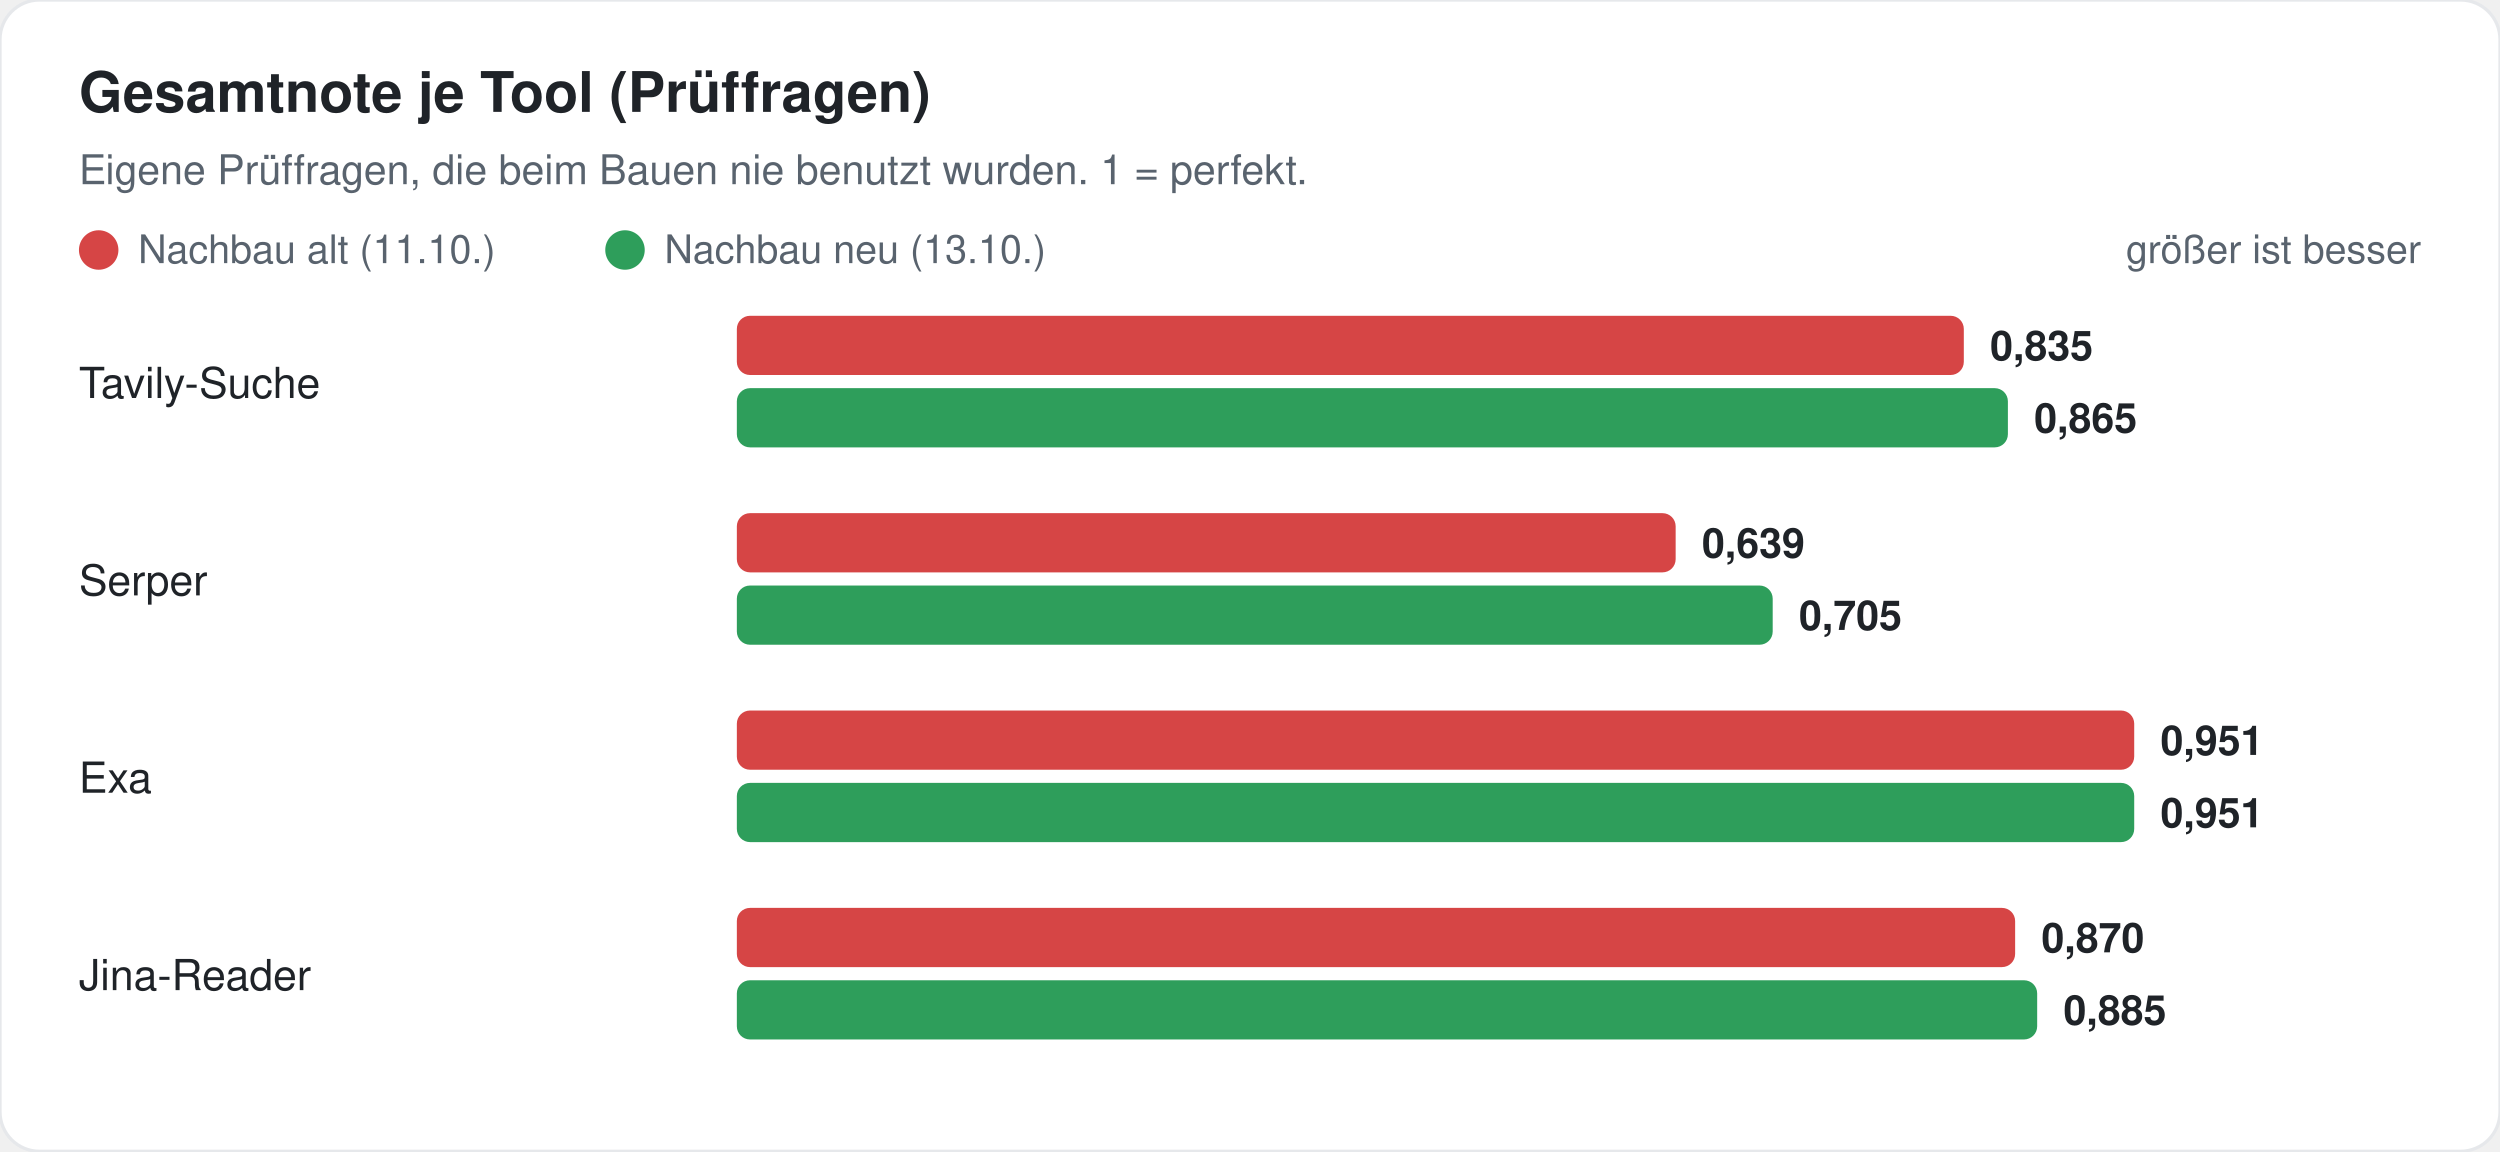
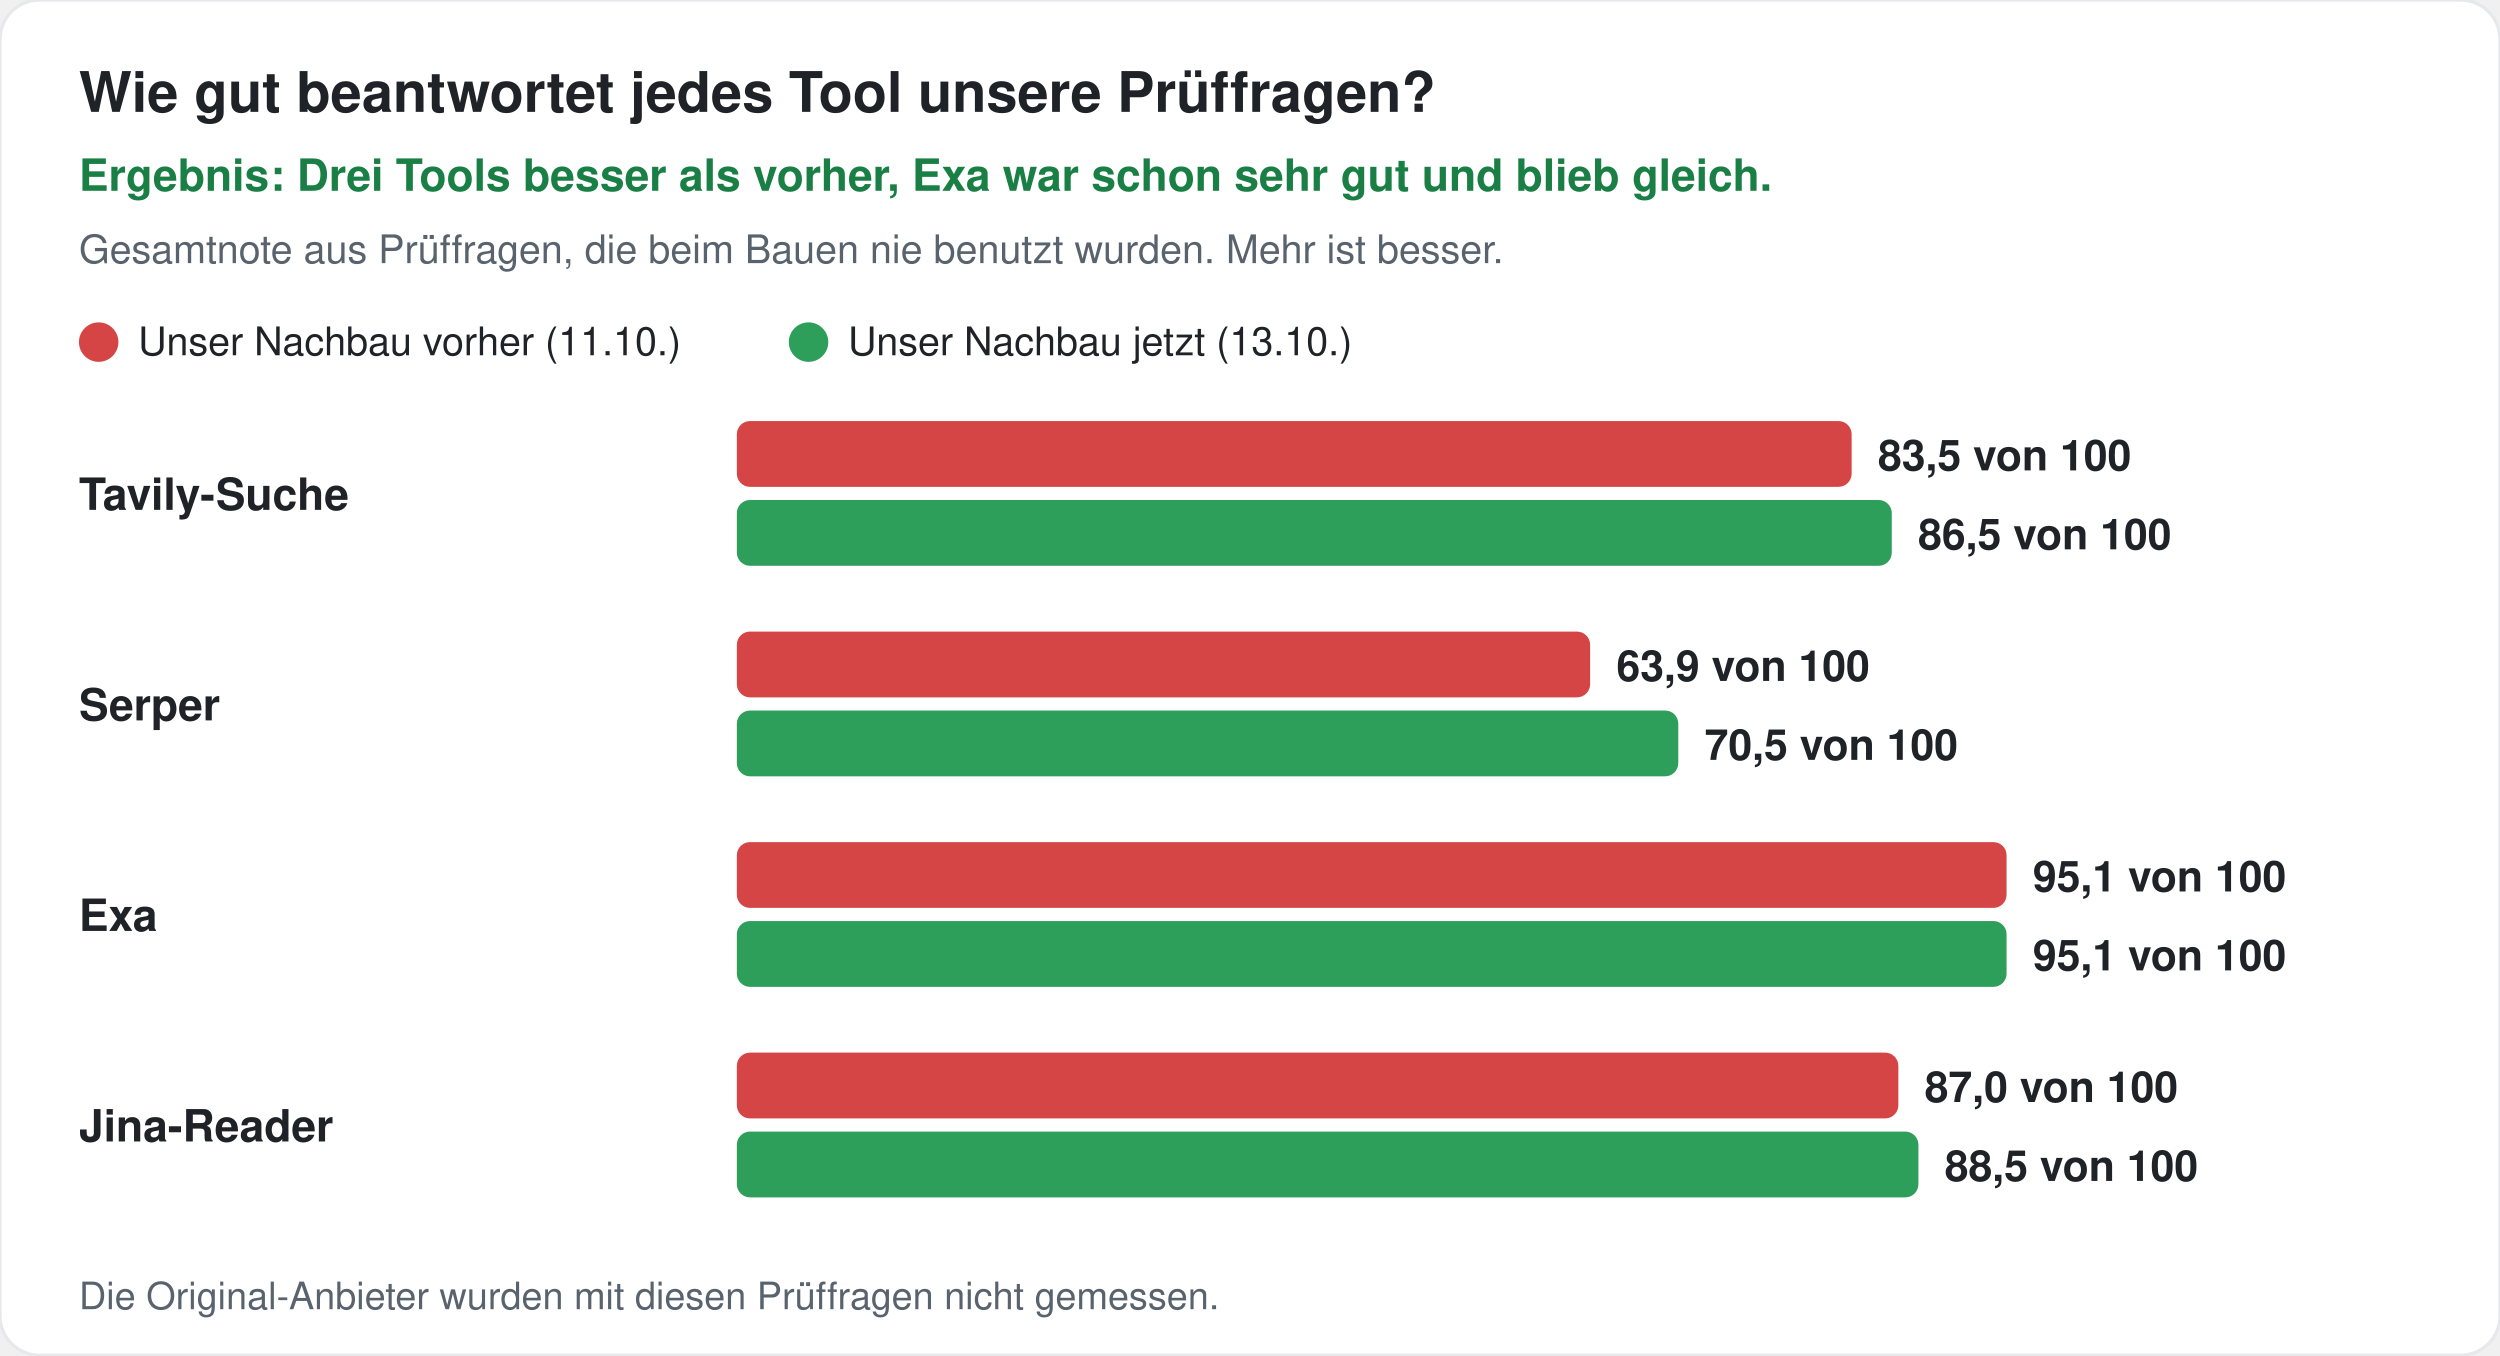
- <svg xmlns="http://www.w3.org/2000/svg" width="760" height="350" viewBox="0 0 760 350" font-family="-apple-system, BlinkMacSystemFont, 'Segoe UI', Helvetica, Arial, sans-serif">
-   <rect width="760" height="350" rx="12" fill="#FFFFFF" stroke="#E6E8EB" />
-   <text x="24.0" y="34.0" font-size="17" fill="#1F2328" text-anchor="start" font-weight="650">Gesamtnote je Tool (Prüffragen)</text>
-   <text x="24.0" y="56.0" font-size="12.5" fill="#59636E" text-anchor="start" font-weight="400">Eigene Prüffragen, die beim Bauen nie benutzt wurden. 1 = perfekt.</text>
-   <circle cx="30" cy="76" r="6" fill="#D64545" />
-   <text x="42.0" y="80.0" font-size="12" fill="#59636E" text-anchor="start" font-weight="400">Nachbau alt (11.10.)</text>
-   <circle cx="190.0" cy="76" r="6" fill="#2E9E5B" />
-   <text x="202.0" y="80.0" font-size="12" fill="#59636E" text-anchor="start" font-weight="400">Nachbau neu (13.10.)</text>
-   <text x="736.0" y="80.0" font-size="12" fill="#59636E" text-anchor="end" font-weight="400">größer ist besser</text>
-   <text x="24.0" y="121.0" font-size="13" fill="#1F2328" text-anchor="start" font-weight="400">Tavily-Suche</text>
-   <rect x="224" y="96" width="373.0" height="18" rx="4" fill="#D64545" />
-   <text x="605.0" y="109.5" font-size="12.5" fill="#1F2328" text-anchor="start" font-weight="600">0,835</text>
-   <rect x="224" y="118" width="386.4" height="18" rx="4" fill="#2E9E5B" />
-   <text x="618.4" y="131.5" font-size="12.5" fill="#1F2328" text-anchor="start" font-weight="600">0,865</text>
-   <text x="24.0" y="181.0" font-size="13" fill="#1F2328" text-anchor="start" font-weight="400">Serper</text>
-   <rect x="224" y="156" width="285.4" height="18" rx="4" fill="#D64545" />
-   <text x="517.4" y="169.5" font-size="12.5" fill="#1F2328" text-anchor="start" font-weight="600">0,639</text>
-   <rect x="224" y="178" width="314.9" height="18" rx="4" fill="#2E9E5B" />
-   <text x="546.9" y="191.5" font-size="12.5" fill="#1F2328" text-anchor="start" font-weight="600">0,705</text>
-   <text x="24.0" y="241.0" font-size="13" fill="#1F2328" text-anchor="start" font-weight="400">Exa</text>
-   <rect x="224" y="216" width="424.8" height="18" rx="4" fill="#D64545" />
-   <text x="656.8" y="229.5" font-size="12.5" fill="#1F2328" text-anchor="start" font-weight="600">0,951</text>
-   <rect x="224" y="238" width="424.8" height="18" rx="4" fill="#2E9E5B" />
-   <text x="656.8" y="251.5" font-size="12.5" fill="#1F2328" text-anchor="start" font-weight="600">0,951</text>
-   <text x="24.0" y="301.0" font-size="13" fill="#1F2328" text-anchor="start" font-weight="400">Jina-Reader</text>
-   <rect x="224" y="276" width="388.6" height="18" rx="4" fill="#D64545" />
-   <text x="620.6" y="289.5" font-size="12.5" fill="#1F2328" text-anchor="start" font-weight="600">0,870</text>
-   <rect x="224" y="298" width="395.3" height="18" rx="4" fill="#2E9E5B" />
-   <text x="627.3" y="311.5" font-size="12.5" fill="#1F2328" text-anchor="start" font-weight="600">0,885</text>
+ <svg xmlns="http://www.w3.org/2000/svg" width="760" height="412" viewBox="0 0 760 412" font-family="-apple-system, BlinkMacSystemFont, 'Segoe UI', Helvetica, Arial, sans-serif">
+   <rect width="760" height="412" rx="12" fill="#FFFFFF" stroke="#E6E8EB" />
+   <text x="24.0" y="34.0" font-size="17" fill="#1F2328" text-anchor="start" font-weight="650">Wie gut beantwortet jedes Tool unsere Prüffragen?</text>
+   <text x="24.0" y="58.0" font-size="13.5" fill="#1A7F45" text-anchor="start" font-weight="650">Ergebnis: Drei Tools besser als vorher, Exa war schon sehr gut und blieb gleich.</text>
+   <text x="24.0" y="80.0" font-size="12" fill="#59636E" text-anchor="start" font-weight="400">Gesamtnote aus Prüffragen, die beim Bauen nie benutzt wurden. Mehr ist besser.</text>
+   <circle cx="30" cy="104" r="6" fill="#D64545" />
+   <text x="42.0" y="108.0" font-size="12" fill="#1F2328" text-anchor="start" font-weight="400">Unser Nachbau vorher (11.10.)</text>
+   <circle cx="245.8" cy="104" r="6" fill="#2E9E5B" />
+   <text x="257.8" y="108.0" font-size="12" fill="#1F2328" text-anchor="start" font-weight="400">Unser Nachbau jetzt (13.10.)</text>
+   <text x="24.0" y="155.0" font-size="13.5" fill="#1F2328" text-anchor="start" font-weight="600">Tavily-Suche</text>
+   <rect x="224" y="128" width="338.9" height="20" rx="4" fill="#D64545" />
+   <text x="570.9" y="143.0" font-size="13" fill="#1F2328" text-anchor="start" font-weight="650">83,5 von 100</text>
+   <rect x="224" y="152" width="351.1" height="20" rx="4" fill="#2E9E5B" />
+   <text x="583.1" y="167.0" font-size="13" fill="#1F2328" text-anchor="start" font-weight="650">86,5 von 100</text>
+   <text x="24.0" y="219.0" font-size="13.5" fill="#1F2328" text-anchor="start" font-weight="600">Serper</text>
+   <rect x="224" y="192" width="259.4" height="20" rx="4" fill="#D64545" />
+   <text x="491.4" y="207.0" font-size="13" fill="#1F2328" text-anchor="start" font-weight="650">63,9 von 100</text>
+   <rect x="224" y="216" width="286.2" height="20" rx="4" fill="#2E9E5B" />
+   <text x="518.2" y="231.0" font-size="13" fill="#1F2328" text-anchor="start" font-weight="650">70,5 von 100</text>
+   <text x="24.0" y="283.0" font-size="13.5" fill="#1F2328" text-anchor="start" font-weight="600">Exa</text>
+   <rect x="224" y="256" width="386.0" height="20" rx="4" fill="#D64545" />
+   <text x="618.0" y="271.0" font-size="13" fill="#1F2328" text-anchor="start" font-weight="650">95,1 von 100</text>
+   <rect x="224" y="280" width="386.0" height="20" rx="4" fill="#2E9E5B" />
+   <text x="618.0" y="295.0" font-size="13" fill="#1F2328" text-anchor="start" font-weight="650">95,1 von 100</text>
+   <text x="24.0" y="347.0" font-size="13.5" fill="#1F2328" text-anchor="start" font-weight="600">Jina-Reader</text>
+   <rect x="224" y="320" width="353.1" height="20" rx="4" fill="#D64545" />
+   <text x="585.1" y="335.0" font-size="13" fill="#1F2328" text-anchor="start" font-weight="650">87,0 von 100</text>
+   <rect x="224" y="344" width="359.2" height="20" rx="4" fill="#2E9E5B" />
+   <text x="591.2" y="359.0" font-size="13" fill="#1F2328" text-anchor="start" font-weight="650">88,5 von 100</text>
+   <text x="24.0" y="398.0" font-size="11.5" fill="#59636E" text-anchor="start" font-weight="400">Die Original-Anbieter wurden mit diesen Prüffragen nicht gemessen.</text>
</svg>
